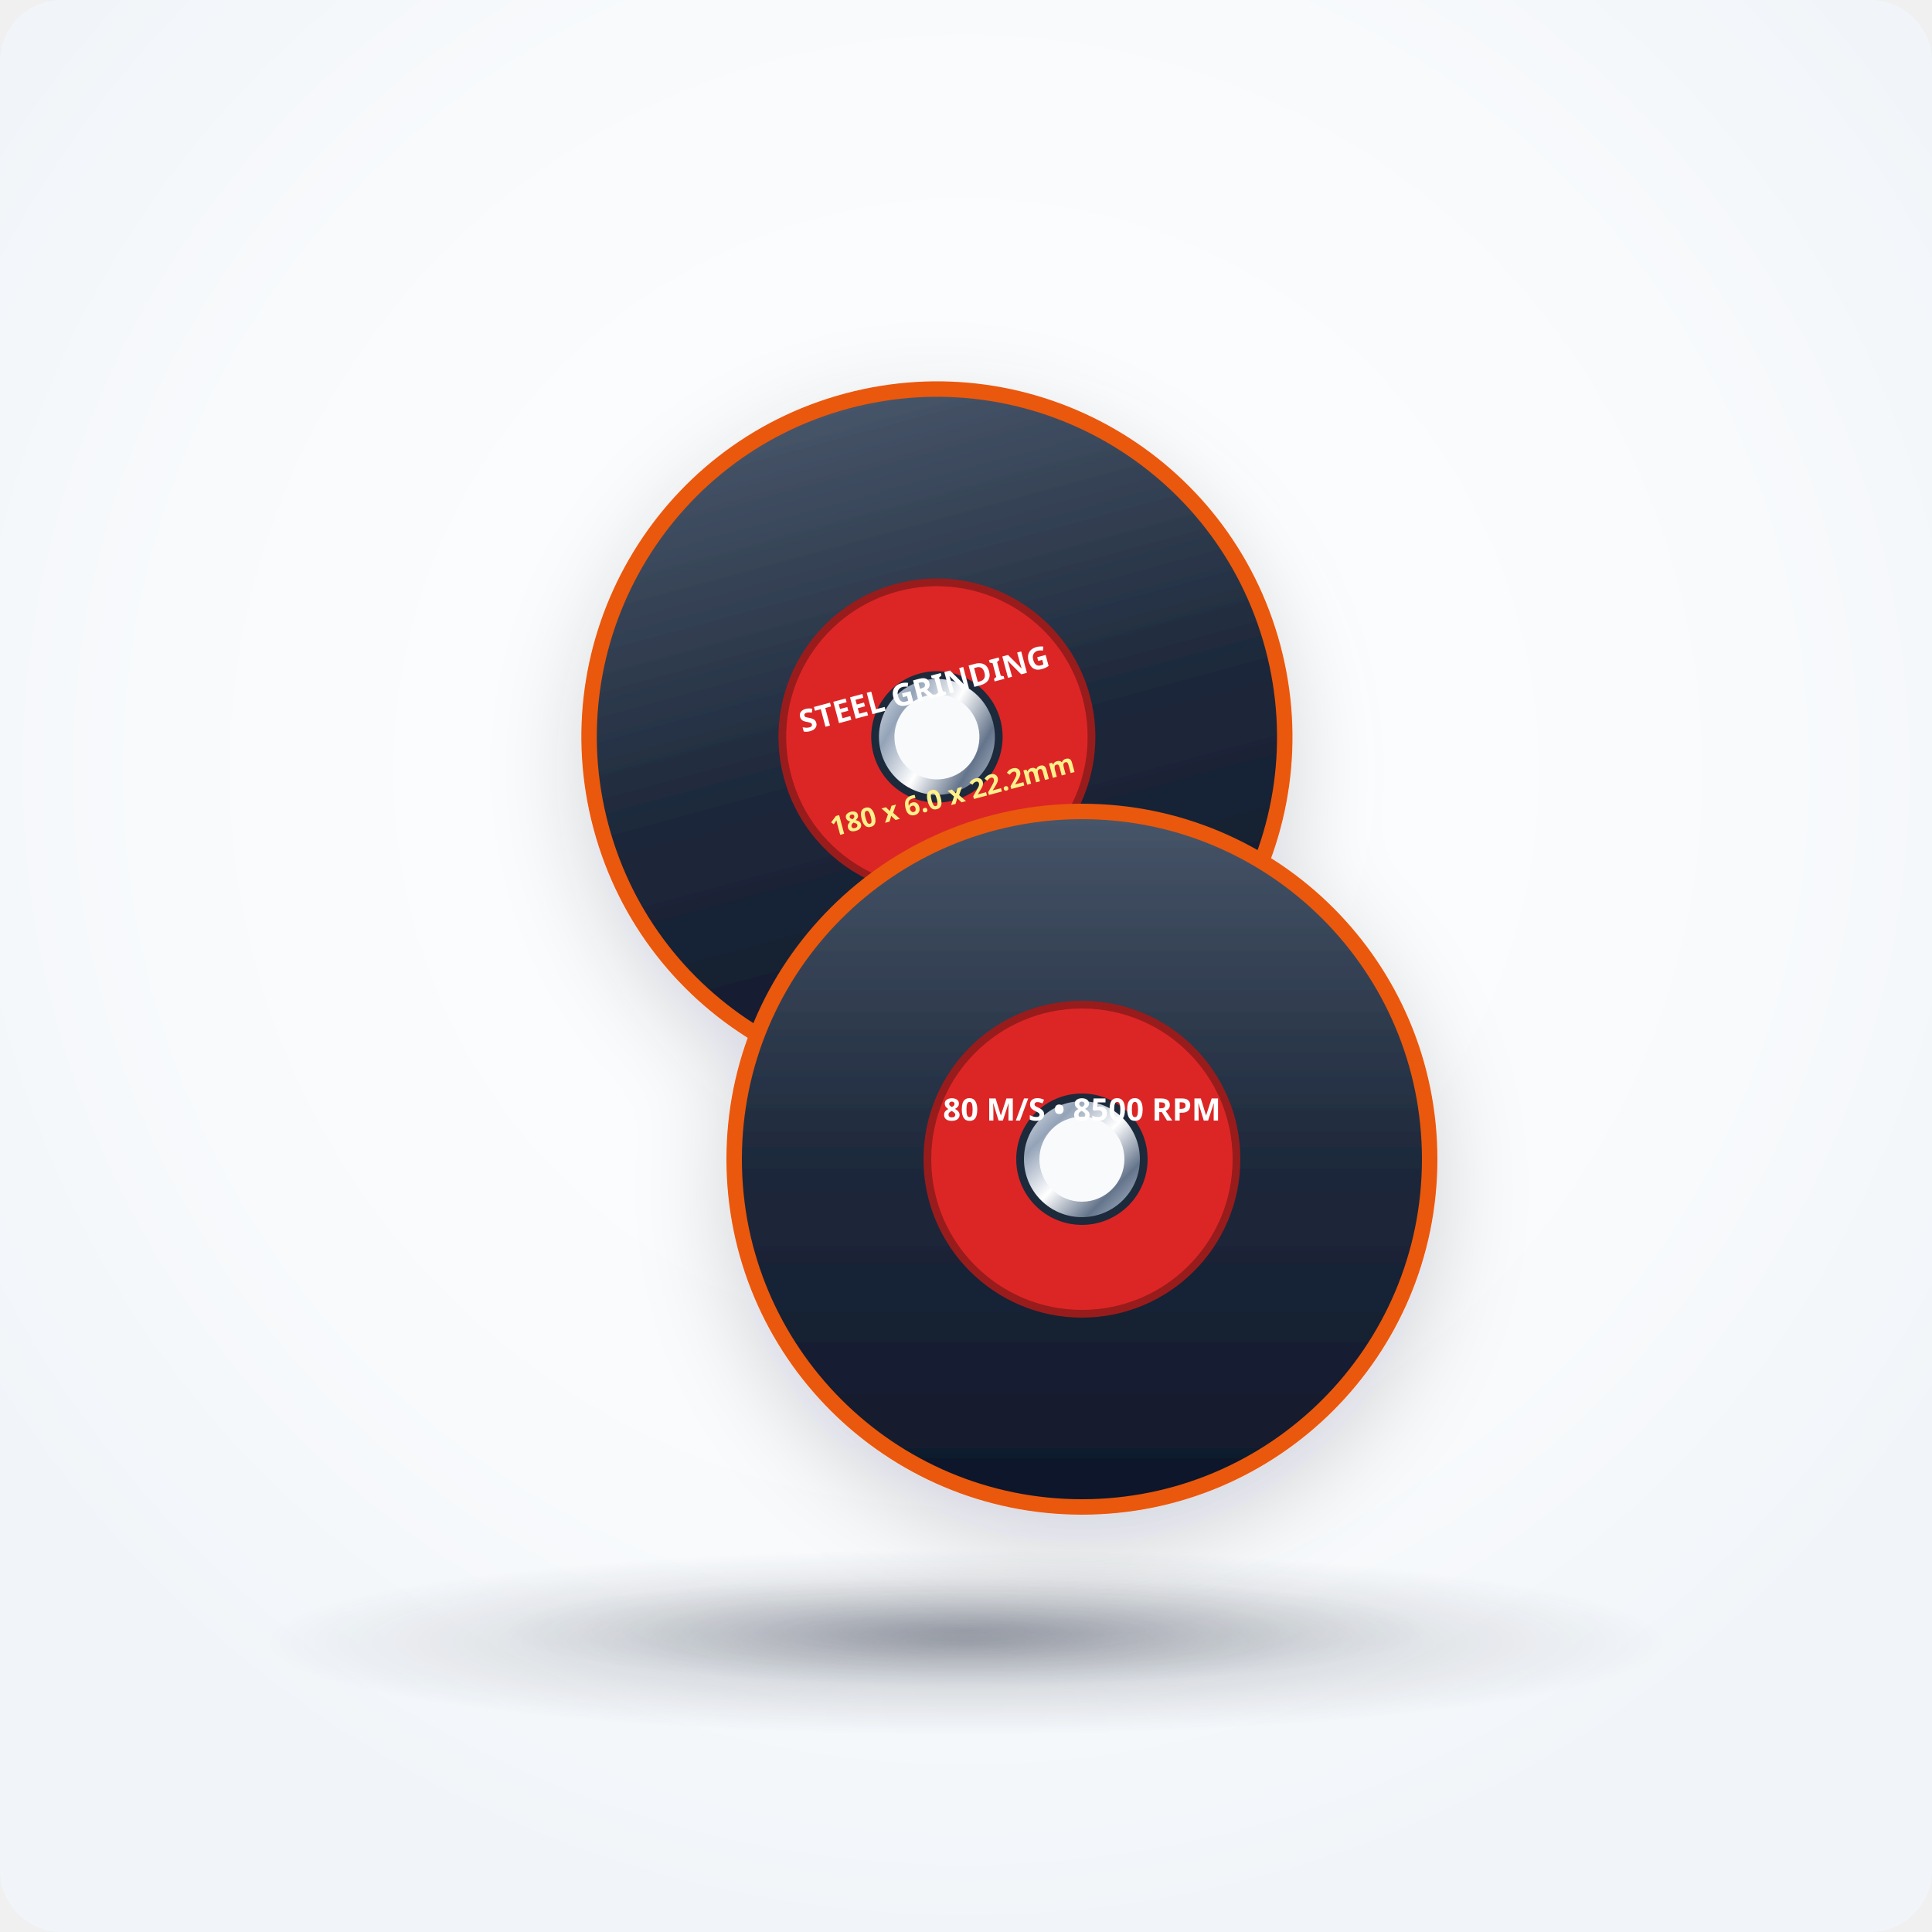
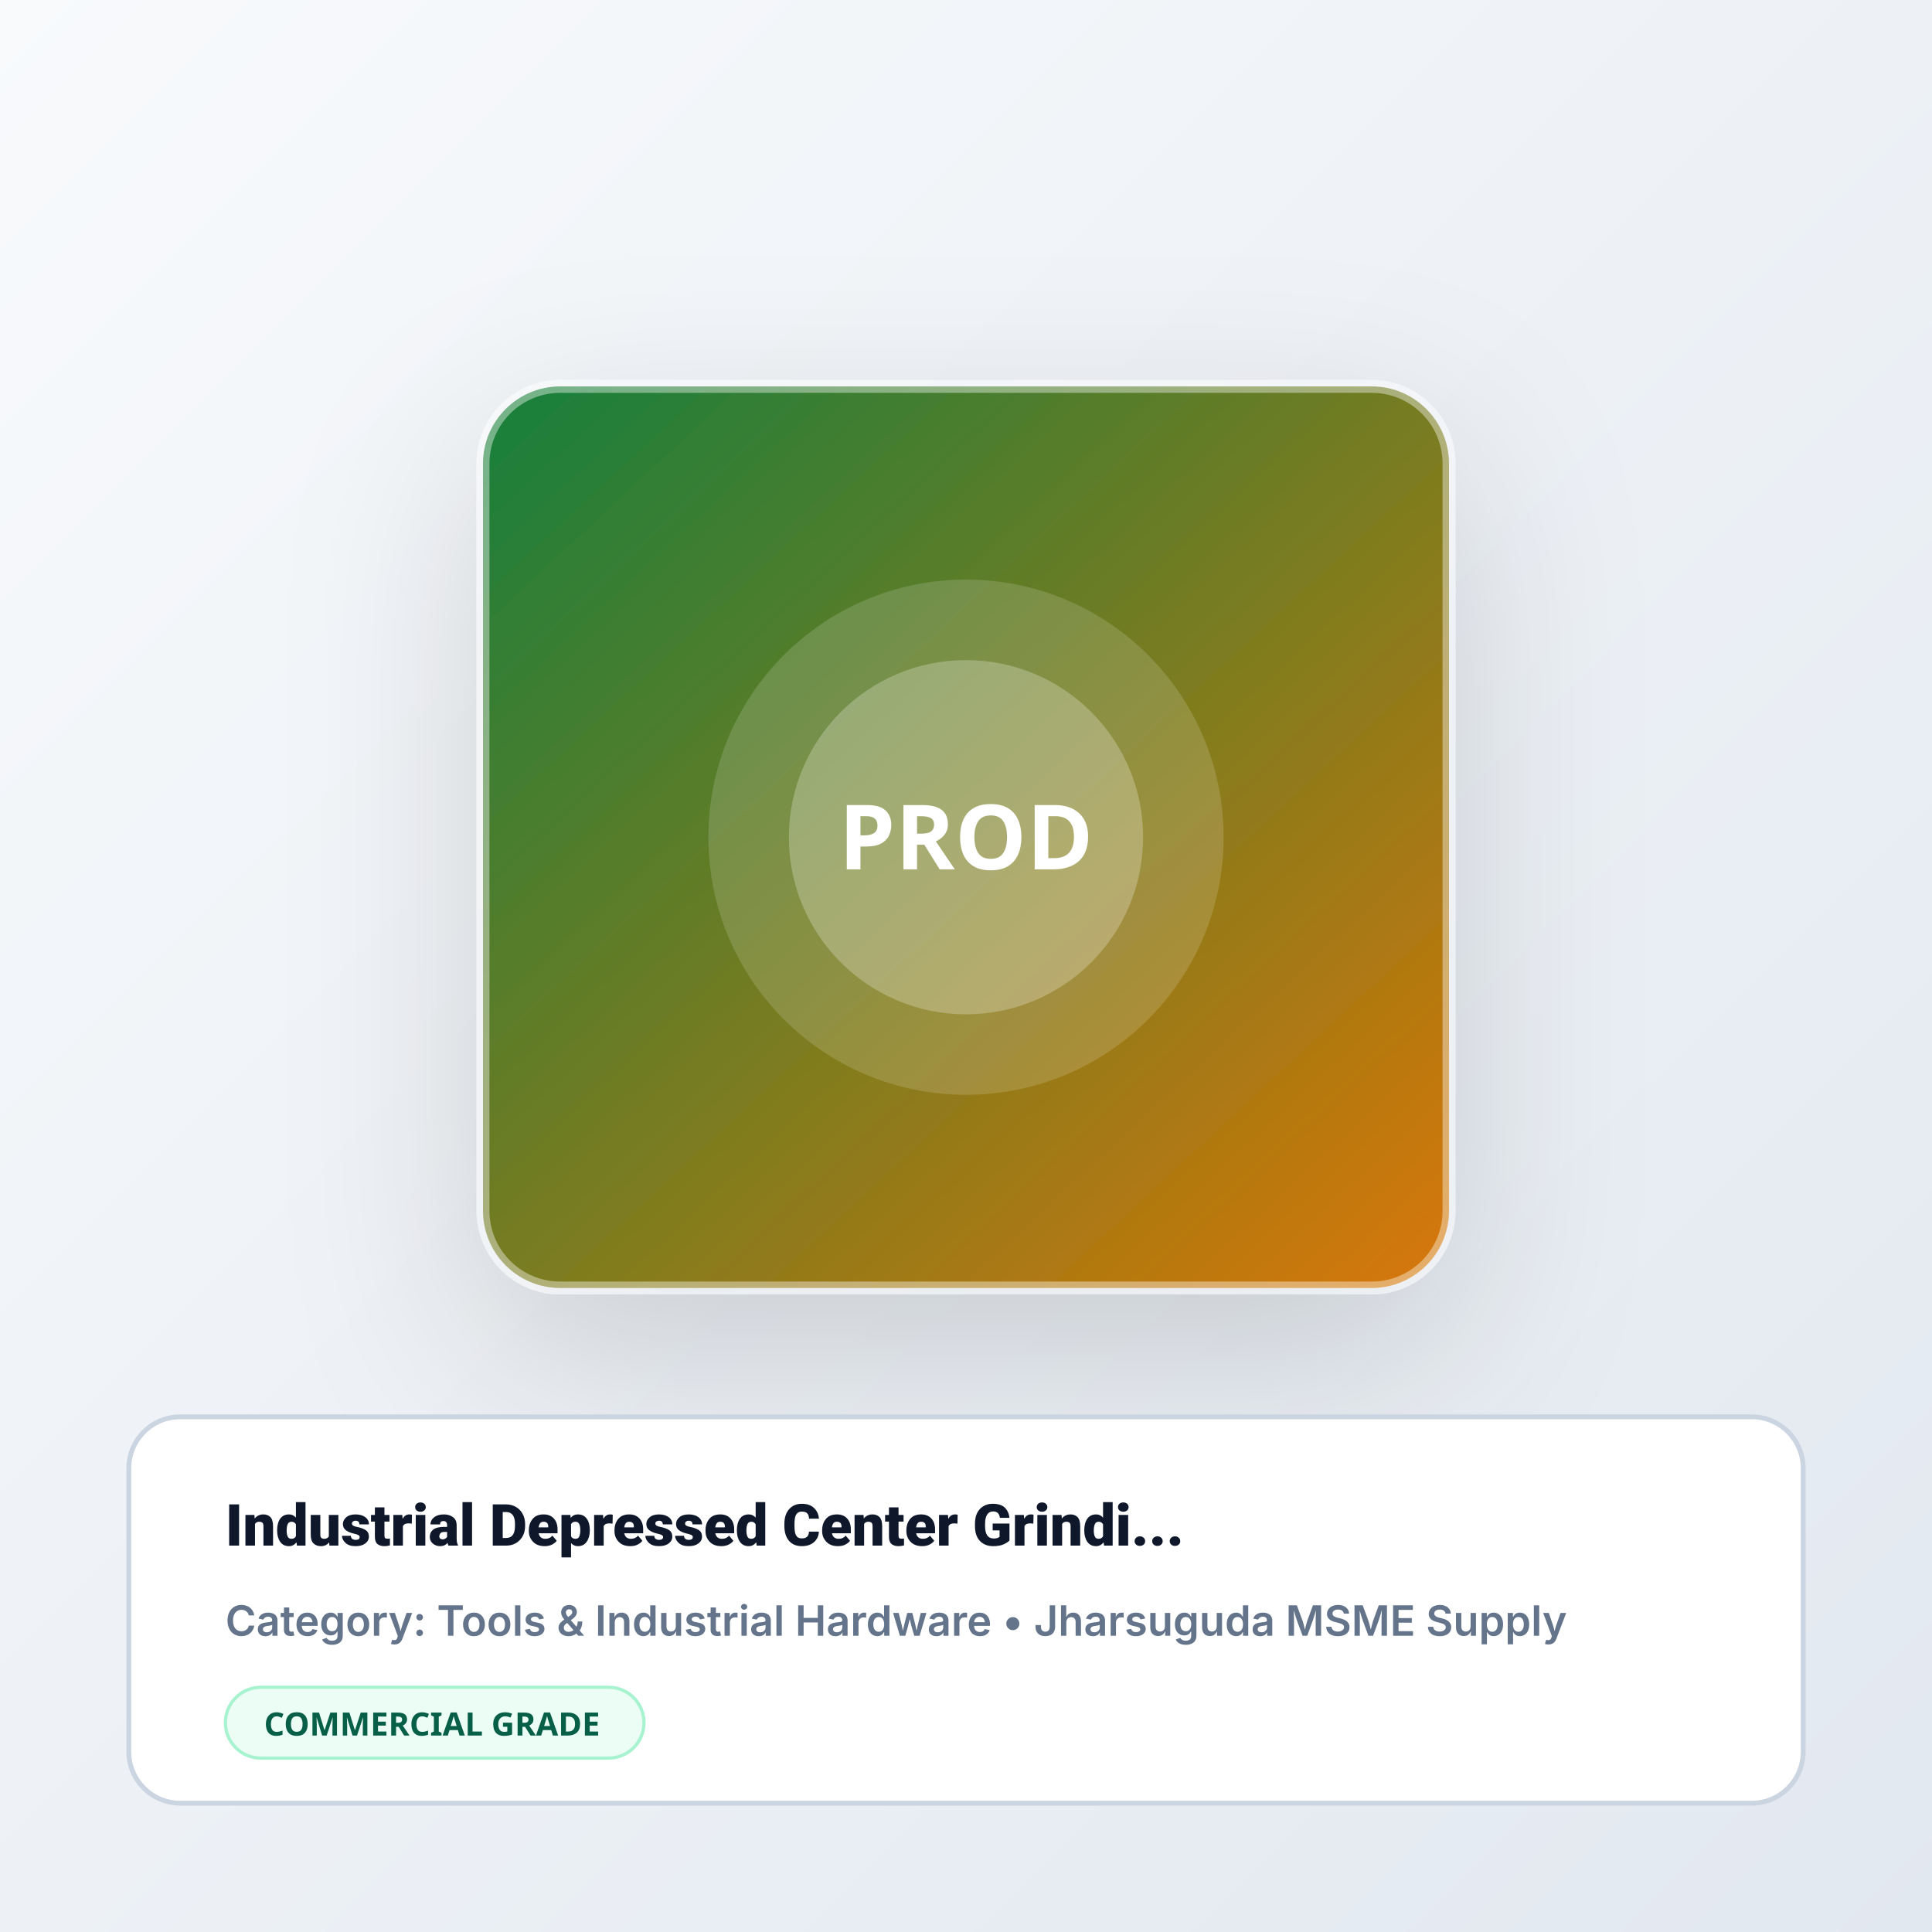
- <svg xmlns="http://www.w3.org/2000/svg" viewBox="0 0 500 500" width="500" height="500">
+ <svg xmlns="http://www.w3.org/2000/svg" viewBox="0 0 600 600" width="600" height="600">
  <defs>
-     <radialGradient id="studioBg" cx="50%" cy="40%" r="60%">
-       <stop offset="0%" stop-color="#ffffff" />
-       <stop offset="70%" stop-color="#f8fafc" />
-       <stop offset="100%" stop-color="#f1f5f9" />
-     </radialGradient>
-     <radialGradient id="contactShadow" cx="50%" cy="50%" r="50%">
-       <stop offset="0%" stop-color="rgba(15, 23, 42, 0.28)" />
-       <stop offset="50%" stop-color="rgba(15, 23, 42, 0.12)" />
-       <stop offset="100%" stop-color="rgba(15, 23, 42, 0)" />
-     </radialGradient>
-     <linearGradient id="chromeGrad" x1="0%" y1="0%" x2="100%" y2="100%">
-       <stop offset="0%" stop-color="#f1f5f9" />
-       <stop offset="25%" stop-color="#94a3b8" />
-       <stop offset="50%" stop-color="#ffffff" />
-       <stop offset="75%" stop-color="#64748b" />
-       <stop offset="100%" stop-color="#cbd5e1" />
+     <linearGradient id="pbg" x1="0%" y1="0%" x2="100%" y2="100%">
+       <stop offset="0%" stop-color="#f8fafc" />
+       <stop offset="100%" stop-color="#e2e8f0" />
    </linearGradient>
-     <linearGradient id="copperGrad" x1="0%" y1="0%" x2="100%" y2="100%">
-       <stop offset="0%" stop-color="#fdba74" />
-       <stop offset="35%" stop-color="#ea580c" />
-       <stop offset="70%" stop-color="#fed7aa" />
-       <stop offset="100%" stop-color="#c2410c" />
+     <linearGradient id="pgrad" x1="0%" y1="0%" x2="100%" y2="100%">
+       <stop offset="0%" stop-color="#15803d" />
+       <stop offset="100%" stop-color="#d97706" />
    </linearGradient>
-     <linearGradient id="darkMetal" x1="0%" y1="0%" x2="0%" y2="100%">
-       <stop offset="0%" stop-color="#475569" />
-       <stop offset="50%" stop-color="#1e293b" />
-       <stop offset="100%" stop-color="#0f172a" />
-     </linearGradient>
-     <linearGradient id="toolBlue" x1="0%" y1="0%" x2="100%" y2="100%">
-       <stop offset="0%" stop-color="#38bdf8" />
-       <stop offset="40%" stop-color="#0284c7" />
-       <stop offset="100%" stop-color="#0369a1" />
-     </linearGradient>
-     <linearGradient id="safetyOrange" x1="0%" y1="0%" x2="100%" y2="100%">
-       <stop offset="0%" stop-color="#fb923c" />
-       <stop offset="50%" stop-color="#ea580c" />
-       <stop offset="100%" stop-color="#c2410c" />
-     </linearGradient>
-     <linearGradient id="dangerRed" x1="0%" y1="0%" x2="100%" y2="100%">
-       <stop offset="0%" stop-color="#f87171" />
-       <stop offset="50%" stop-color="#dc2626" />
-       <stop offset="100%" stop-color="#991b1b" />
-     </linearGradient>
-     <linearGradient id="cautionYellow" x1="0%" y1="0%" x2="100%" y2="100%">
-       <stop offset="0%" stop-color="#fde047" />
-       <stop offset="40%" stop-color="#eab308" />
-       <stop offset="100%" stop-color="#ca8a04" />
-     </linearGradient>
-     <filter id="softGlow" x="-20%" y="-20%" width="140%" height="140%">
-       <feDropShadow dx="0" dy="8" stdDeviation="12" flood-color="#0f172a" flood-opacity="0.16" />
-     </filter>
  </defs>
-   <rect width="500" height="500" rx="16" fill="url(#studioBg)" />
-   <ellipse cx="250" cy="425" rx="180" ry="24" fill="url(#contactShadow)" />
-   <ellipse cx="250" cy="422" rx="120" ry="14" fill="url(#contactShadow)" opacity="0.8" />
-   <g filter="url(#softGlow)">
-     <g transform="translate(100, 80)">
-       <g transform="translate(20, 40) rotate(-15)">
-         <circle cx="100" cy="100" r="90" fill="url(#darkMetal)" stroke="#ea580c" stroke-width="4" />
-         <circle cx="100" cy="100" r="40" fill="#dc2626" stroke="#991b1b" stroke-width="2" />
-         <circle cx="100" cy="100" r="16" fill="url(#chromeGrad)" stroke="#1e293b" stroke-width="2" />
-         <circle cx="100" cy="100" r="11" fill="#f8fafc" />
-         <text x="100" y="90" font-family="sans-serif" font-size="8" font-weight="900" fill="#ffffff" text-anchor="middle">STEEL GRINDING</text>
-         <text x="100" y="118" font-family="sans-serif" font-size="7" font-weight="800" fill="#fef08a" text-anchor="middle">180 x 6.0 x 22.2mm</text>
-       </g>
-       <g transform="translate(80, 120)">
-         <circle cx="100" cy="100" r="90" fill="url(#darkMetal)" stroke="#ea580c" stroke-width="4" />
-         <circle cx="100" cy="100" r="40" fill="#dc2626" stroke="#991b1b" stroke-width="2" />
-         <circle cx="100" cy="100" r="16" fill="url(#chromeGrad)" stroke="#1e293b" stroke-width="2" />
-         <circle cx="100" cy="100" r="11" fill="#f8fafc" />
-         <text x="100" y="90" font-family="sans-serif" font-size="8" font-weight="900" fill="#ffffff" text-anchor="middle">80 M/S • 8500 RPM</text>
-       </g>
-     </g>
+   <rect width="600" height="600" fill="url(#pbg)" />
+   <g transform="translate(150, 120)">
+     <rect width="300" height="280" rx="24" fill="url(#pgrad)" stroke="rgba(255,255,255,0.4)" stroke-width="4" filter="drop-shadow(0 20px 30px rgba(0,0,0,0.15))" />
+     <circle cx="150" cy="140" r="80" fill="rgba(255,255,255,0.15)" />
+     <circle cx="150" cy="140" r="55" fill="rgba(255,255,255,0.25)" />
+     <text x="150" y="150" font-family="sans-serif" font-size="28" font-weight="900" text-anchor="middle" fill="#ffffff">PROD</text>
+   </g>
+   <rect x="40" y="440" width="520" height="120" rx="16" fill="#ffffff" stroke="#cbd5e1" stroke-width="1.5" />
+   <text x="70" y="480" font-family="-apple-system, BlinkMacSystemFont, 'Segoe UI', Roboto, sans-serif" font-size="18" font-weight="900" fill="#0f172a">
+     Industrial Depressed Center Grindi...
+   </text>
+   <text x="70" y="508" font-family="-apple-system, BlinkMacSystemFont, sans-serif" font-size="13" font-weight="600" fill="#64748b">
+     Category: Tools &amp; Industrial Hardware • Jharsuguda MSME Supply
+   </text>
+   <g transform="translate(70, 524)">
+     <rect width="130" height="22" rx="11" fill="#ecfdf5" stroke="#a7f3d0" />
+     <text x="12" y="15" font-family="sans-serif" font-size="10" font-weight="800" fill="#065f46">COMMERCIAL GRADE</text>
  </g>
</svg>
